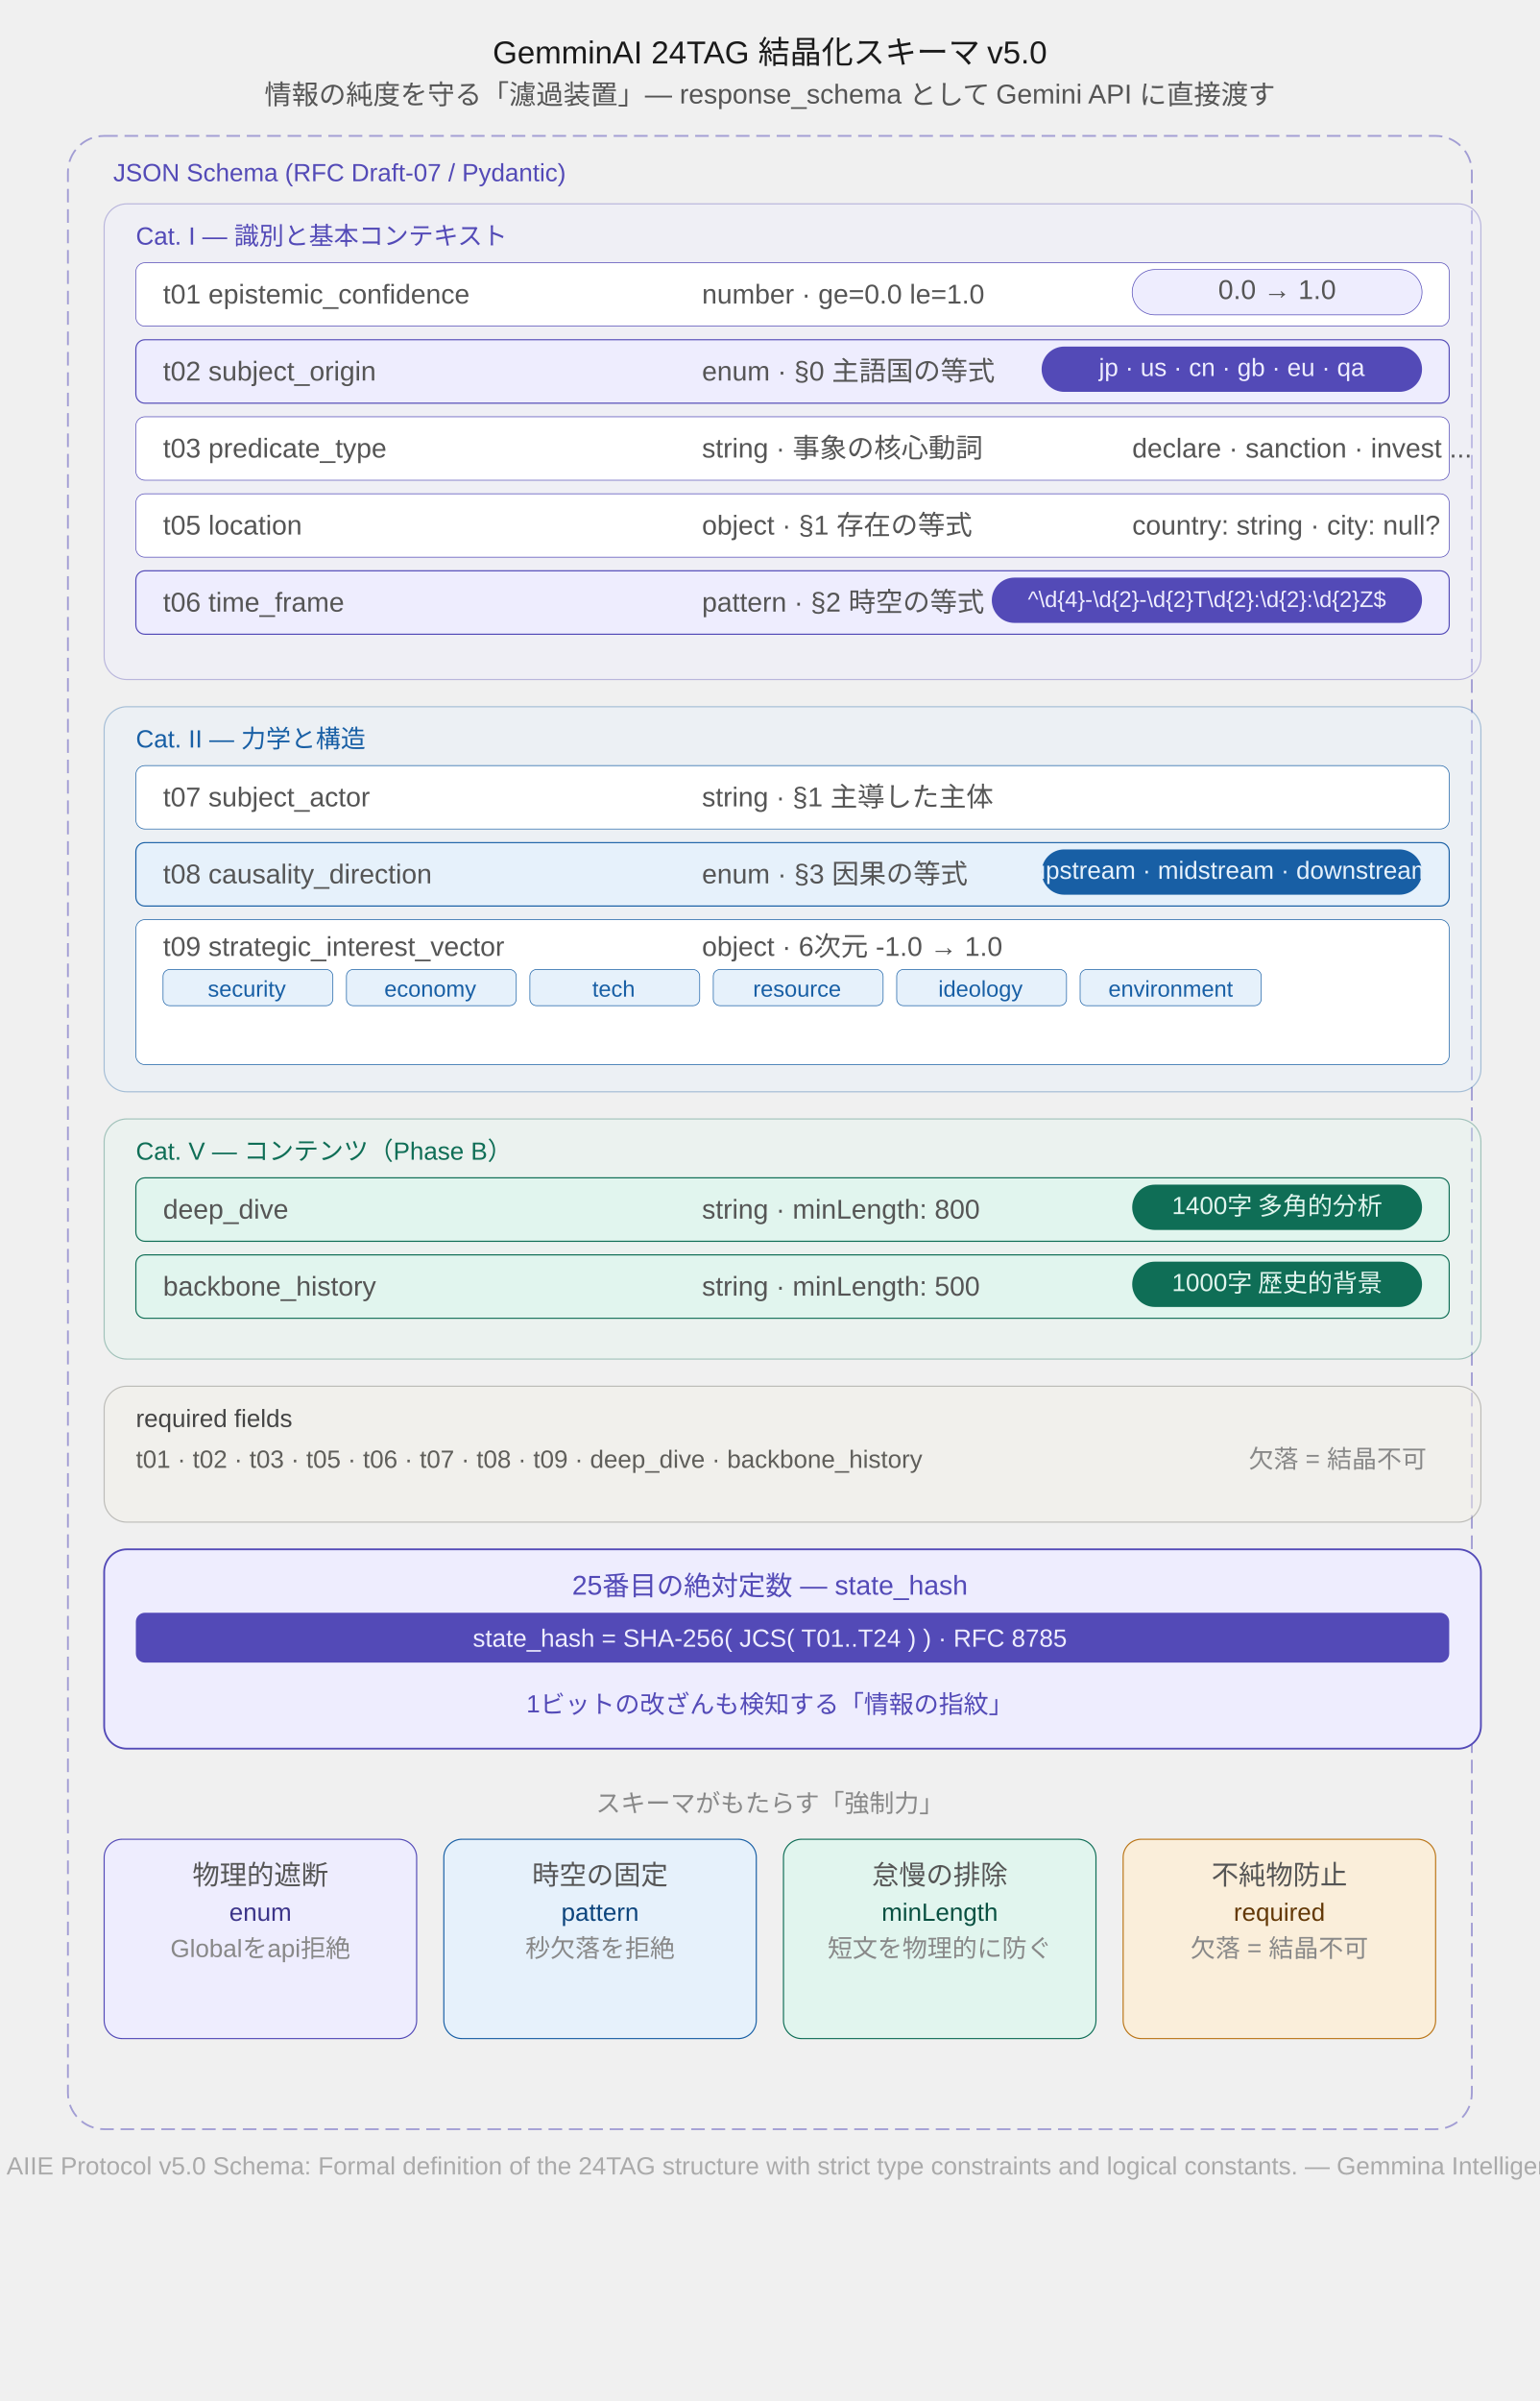
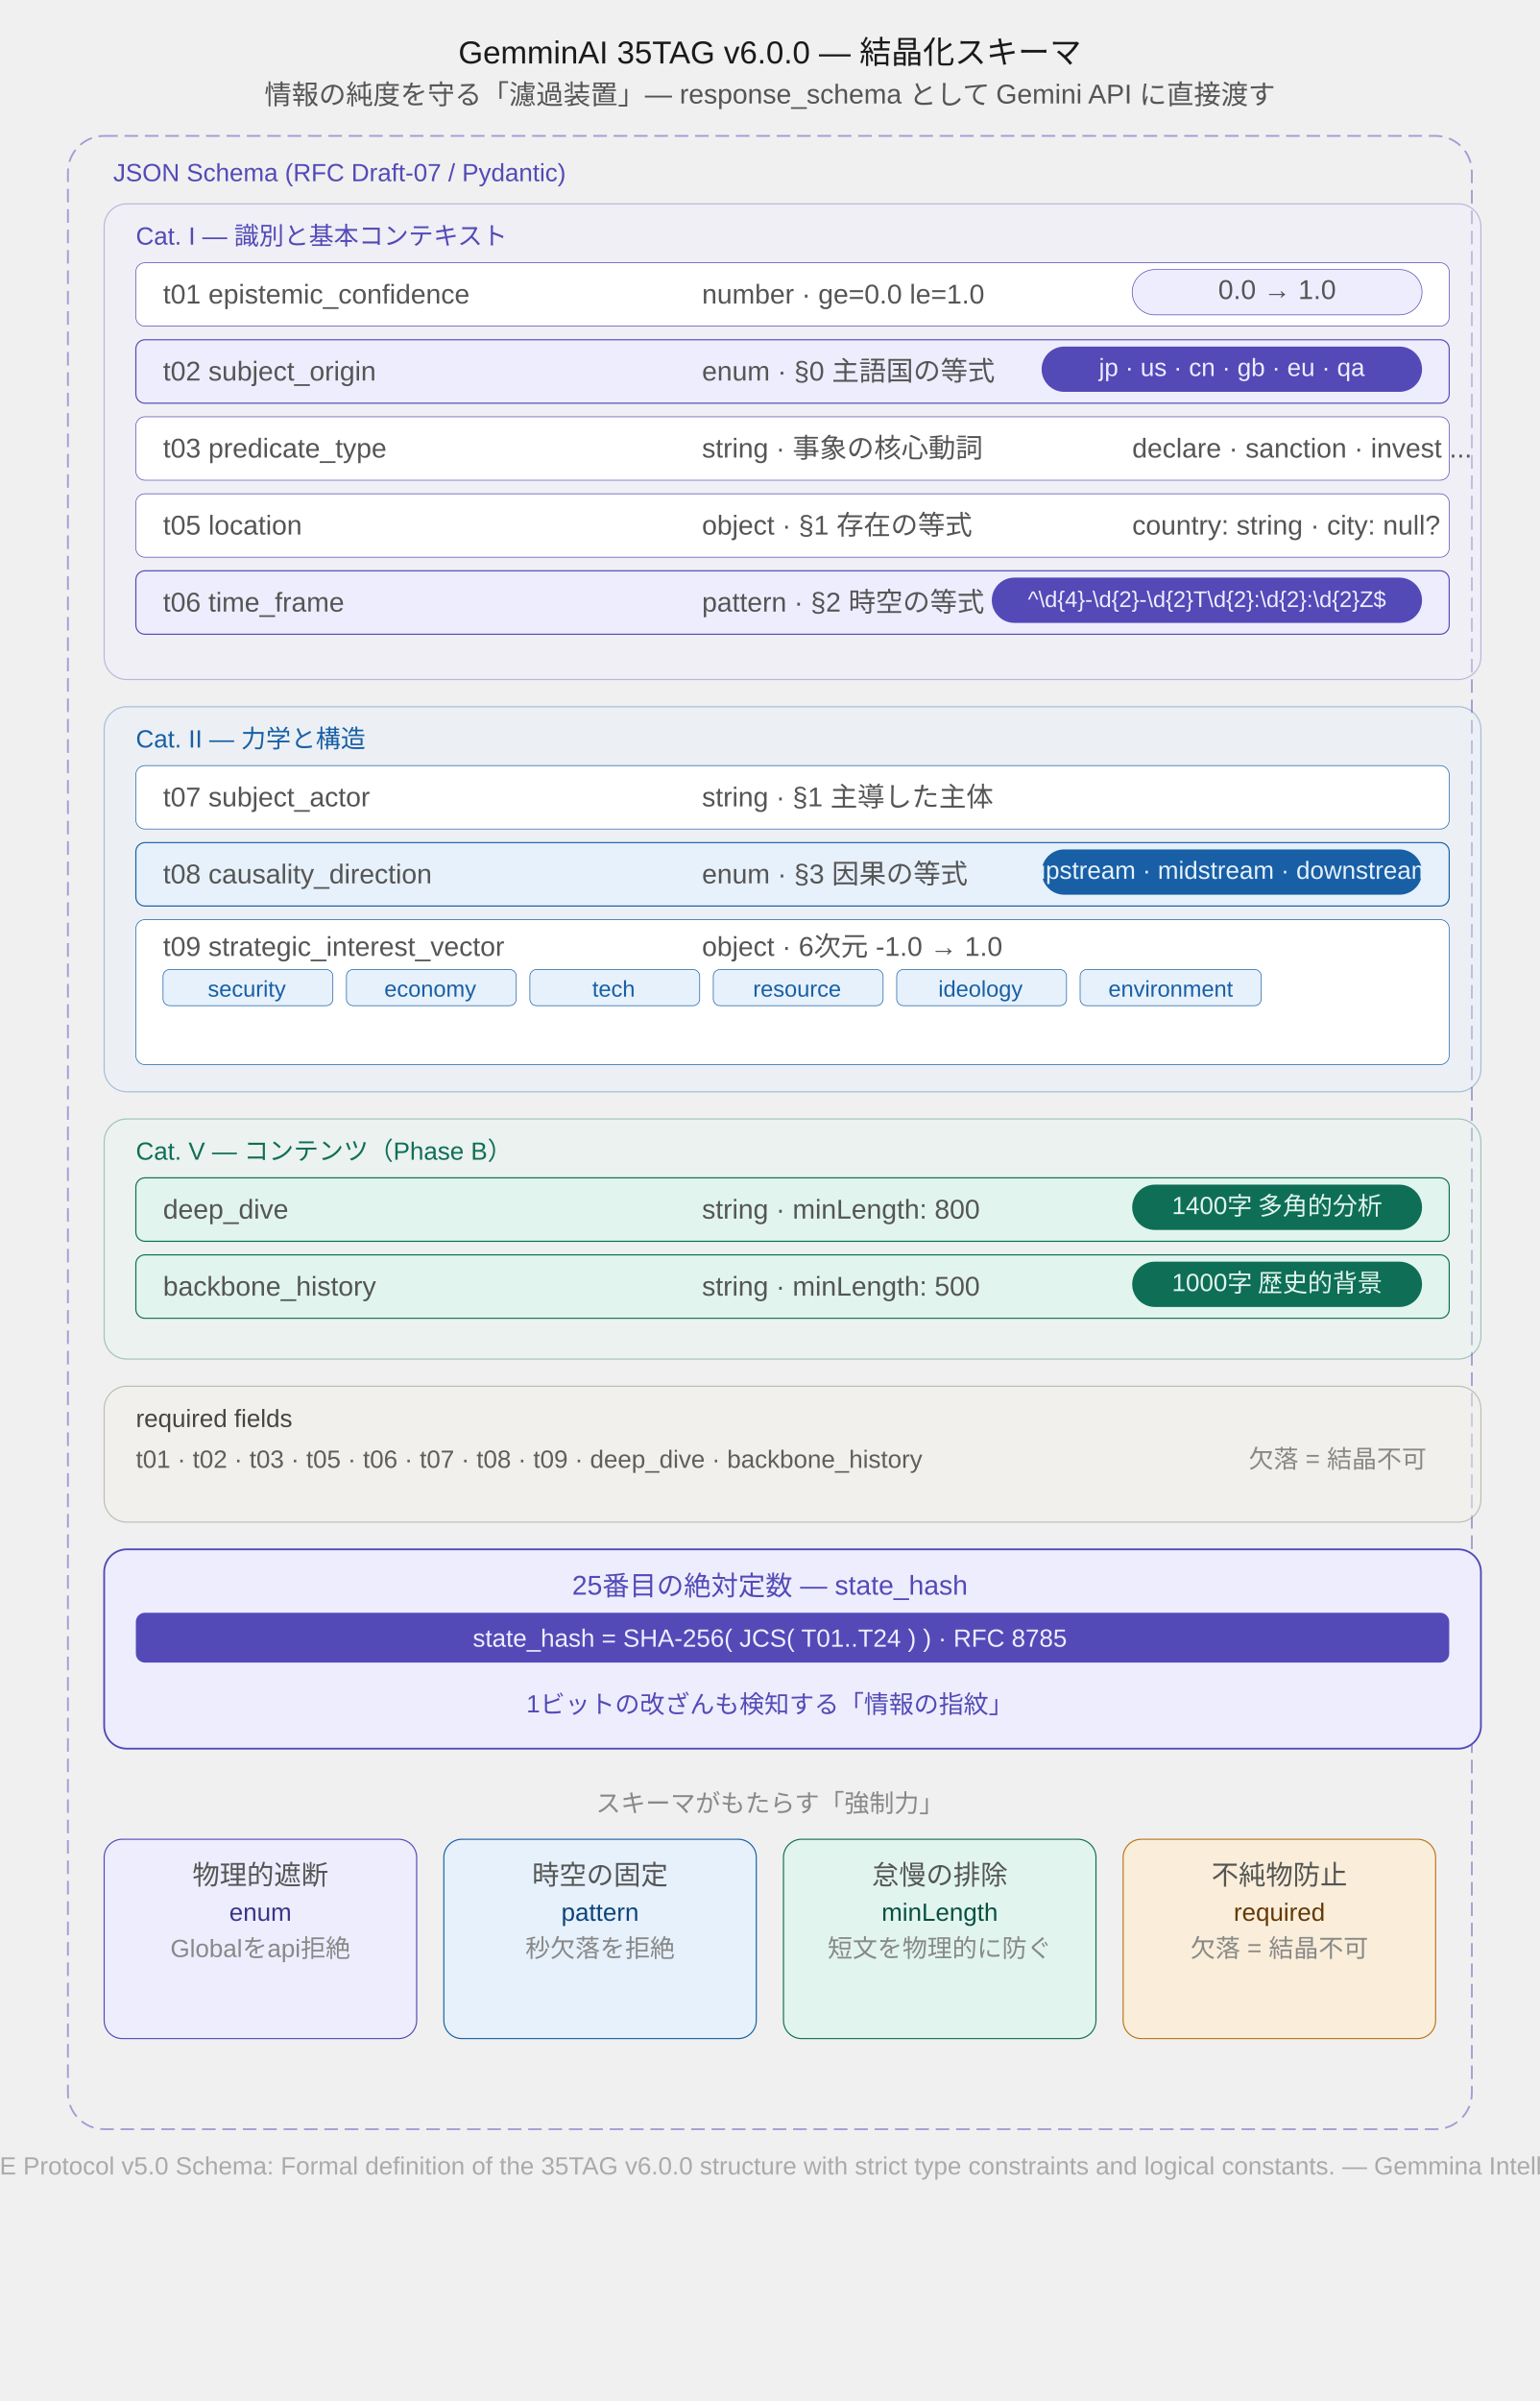
<svg xmlns="http://www.w3.org/2000/svg" width="680" viewBox="0 0 680 1060" style="background:#ffffff">
  <defs>
    <style>
    text { font-family: 'Helvetica Neue', Arial, sans-serif; }
    .th { font-size: 14px; font-weight: 500; fill: #1a1a1a; }
    .ts { font-size: 12px; font-weight: 400; fill: #555; }
  </style>
  </defs>
-   <text class="th" x="340" y="28" text-anchor="middle">GemminAI 24TAG 結晶化スキーマ v5.0</text>
+   <text class="th" x="340" y="28" text-anchor="middle">GemminAI 35TAG v6.0.0 — 結晶化スキーマ</text>
  <text class="ts" x="340" y="46" text-anchor="middle">情報の純度を守る「濾過装置」— response_schema として Gemini API に直接渡す</text>
  <rect x="30" y="60" width="620" height="880" rx="16" fill="none" stroke="#534AB7" stroke-width="0.8" stroke-dasharray="6 3" opacity="0.5" />
  <text font-family="Helvetica Neue,Arial,sans-serif" font-size="11" x="50" y="80" fill="#534AB7" font-weight="500">JSON Schema (RFC Draft-07 / Pydantic)</text>
  <rect x="46" y="90" width="608" height="210" rx="10" fill="#EEEDFE" stroke="#534AB7" stroke-width="0.5" opacity="0.35" />
  <text font-family="Helvetica Neue,Arial,sans-serif" font-size="11" x="60" y="108" fill="#534AB7" font-weight="500">Cat. I — 識別と基本コンテキスト</text>
  <rect x="60" y="116" width="580" height="28" rx="4" fill="#ffffff" stroke="#534AB7" stroke-width="0.3" />
  <text class="ts" x="72" y="134" fill="#3C3489" font-weight="500">t01  epistemic_confidence</text>
  <text class="ts" x="310" y="134" fill="#888">number  ·  ge=0.0  le=1.0</text>
  <rect x="500" y="119" width="128" height="20" rx="10" fill="#EEEDFE" stroke="#534AB7" stroke-width="0.3" />
  <text class="ts" x="564" y="132" text-anchor="middle" fill="#534AB7">0.0 → 1.0</text>
  <rect x="60" y="150" width="580" height="28" rx="4" fill="#EEEDFE" stroke="#534AB7" stroke-width="0.5" />
  <text class="ts" x="72" y="168" fill="#26215C" font-weight="500">t02  subject_origin</text>
  <text class="ts" x="310" y="168" fill="#534AB7">enum  ·  §0 主語国の等式</text>
  <rect x="460" y="153" width="168" height="20" rx="10" fill="#534AB7" />
  <text font-family="Helvetica Neue,Arial,sans-serif" font-size="11" x="544" y="166" text-anchor="middle" fill="#EEEDFE">jp · us · cn · gb · eu · qa</text>
  <rect x="60" y="184" width="580" height="28" rx="4" fill="#ffffff" stroke="#534AB7" stroke-width="0.3" />
  <text class="ts" x="72" y="202" fill="#3C3489" font-weight="500">t03  predicate_type</text>
  <text class="ts" x="310" y="202" fill="#888">string  ·  事象の核心動詞</text>
  <text class="ts" x="500" y="202" fill="#888">declare · sanction · invest ...</text>
  <rect x="60" y="218" width="580" height="28" rx="4" fill="#ffffff" stroke="#534AB7" stroke-width="0.3" />
  <text class="ts" x="72" y="236" fill="#3C3489" font-weight="500">t05  location</text>
  <text class="ts" x="310" y="236" fill="#888">object  ·  §1 存在の等式</text>
  <text class="ts" x="500" y="236" fill="#888">country: string · city: null?</text>
  <rect x="60" y="252" width="580" height="28" rx="4" fill="#EEEDFE" stroke="#534AB7" stroke-width="0.5" />
  <text class="ts" x="72" y="270" fill="#26215C" font-weight="500">t06  time_frame</text>
  <text class="ts" x="310" y="270" fill="#534AB7">pattern  ·  §2 時空の等式</text>
  <rect x="438" y="255" width="190" height="20" rx="10" fill="#534AB7" />
  <text font-family="Helvetica Neue,Arial,sans-serif" font-size="10" x="533" y="268" text-anchor="middle" fill="#EEEDFE">^\d{4}-\d{2}-\d{2}T\d{2}:\d{2}:\d{2}Z$</text>
  <rect x="46" y="312" width="608" height="170" rx="10" fill="#E6F1FB" stroke="#185FA5" stroke-width="0.5" opacity="0.35" />
  <text font-family="Helvetica Neue,Arial,sans-serif" font-size="11" x="60" y="330" fill="#185FA5" font-weight="500">Cat. II — 力学と構造</text>
  <rect x="60" y="338" width="580" height="28" rx="4" fill="#ffffff" stroke="#185FA5" stroke-width="0.3" />
  <text class="ts" x="72" y="356" fill="#0C447C" font-weight="500">t07  subject_actor</text>
  <text class="ts" x="310" y="356" fill="#888">string  ·  §1 主導した主体</text>
  <rect x="60" y="372" width="580" height="28" rx="4" fill="#E6F1FB" stroke="#185FA5" stroke-width="0.5" />
  <text class="ts" x="72" y="390" fill="#042C53" font-weight="500">t08  causality_direction</text>
  <text class="ts" x="310" y="390" fill="#185FA5">enum  ·  §3 因果の等式</text>
  <rect x="460" y="375" width="168" height="20" rx="10" fill="#185FA5" />
  <text font-family="Helvetica Neue,Arial,sans-serif" font-size="11" x="544" y="388" text-anchor="middle" fill="#E6F1FB">upstream · midstream · downstream</text>
  <rect x="60" y="406" width="580" height="64" rx="4" fill="#ffffff" stroke="#185FA5" stroke-width="0.3" />
  <text class="ts" x="72" y="422" fill="#0C447C" font-weight="500">t09  strategic_interest_vector</text>
  <text class="ts" x="310" y="422" fill="#888">object  ·  6次元  -1.0 → 1.0</text>
  <rect x="72" y="428" width="75" height="16" rx="3" fill="#E6F1FB" stroke="#185FA5" stroke-width="0.3" />
  <text font-family="Helvetica Neue,Arial,sans-serif" font-size="10" x="109" y="440" text-anchor="middle" fill="#185FA5">security</text>
  <rect x="153" y="428" width="75" height="16" rx="3" fill="#E6F1FB" stroke="#185FA5" stroke-width="0.3" />
  <text font-family="Helvetica Neue,Arial,sans-serif" font-size="10" x="190" y="440" text-anchor="middle" fill="#185FA5">economy</text>
  <rect x="234" y="428" width="75" height="16" rx="3" fill="#E6F1FB" stroke="#185FA5" stroke-width="0.3" />
  <text font-family="Helvetica Neue,Arial,sans-serif" font-size="10" x="271" y="440" text-anchor="middle" fill="#185FA5">tech</text>
  <rect x="315" y="428" width="75" height="16" rx="3" fill="#E6F1FB" stroke="#185FA5" stroke-width="0.3" />
  <text font-family="Helvetica Neue,Arial,sans-serif" font-size="10" x="352" y="440" text-anchor="middle" fill="#185FA5">resource</text>
  <rect x="396" y="428" width="75" height="16" rx="3" fill="#E6F1FB" stroke="#185FA5" stroke-width="0.3" />
  <text font-family="Helvetica Neue,Arial,sans-serif" font-size="10" x="433" y="440" text-anchor="middle" fill="#185FA5">ideology</text>
  <rect x="477" y="428" width="80" height="16" rx="3" fill="#E6F1FB" stroke="#185FA5" stroke-width="0.3" />
  <text font-family="Helvetica Neue,Arial,sans-serif" font-size="10" x="517" y="440" text-anchor="middle" fill="#185FA5">environment</text>
  <rect x="46" y="494" width="608" height="106" rx="10" fill="#E1F5EE" stroke="#0F6E56" stroke-width="0.5" opacity="0.35" />
  <text font-family="Helvetica Neue,Arial,sans-serif" font-size="11" x="60" y="512" fill="#0F6E56" font-weight="500">Cat. V — コンテンツ（Phase B）</text>
  <rect x="60" y="520" width="580" height="28" rx="4" fill="#E1F5EE" stroke="#0F6E56" stroke-width="0.5" />
  <text class="ts" x="72" y="538" fill="#04342C" font-weight="500">deep_dive</text>
  <text class="ts" x="310" y="538" fill="#0F6E56">string  ·  minLength: 800</text>
  <rect x="500" y="523" width="128" height="20" rx="10" fill="#0F6E56" />
  <text font-family="Helvetica Neue,Arial,sans-serif" font-size="11" x="564" y="536" text-anchor="middle" fill="#E1F5EE">1400字 多角的分析</text>
  <rect x="60" y="554" width="580" height="28" rx="4" fill="#E1F5EE" stroke="#0F6E56" stroke-width="0.5" />
  <text class="ts" x="72" y="572" fill="#04342C" font-weight="500">backbone_history</text>
  <text class="ts" x="310" y="572" fill="#0F6E56">string  ·  minLength: 500</text>
  <rect x="500" y="557" width="128" height="20" rx="10" fill="#0F6E56" />
  <text font-family="Helvetica Neue,Arial,sans-serif" font-size="11" x="564" y="570" text-anchor="middle" fill="#E1F5EE">1000字 歴史的背景</text>
  <rect x="46" y="612" width="608" height="60" rx="10" fill="#F1EFE8" stroke="#888780" stroke-width="0.5" opacity="0.5" />
  <text font-family="Helvetica Neue,Arial,sans-serif" font-size="11" x="60" y="630" fill="#444" font-weight="500">required fields</text>
  <text font-family="Helvetica Neue,Arial,sans-serif" font-size="11" x="60" y="648" fill="#5F5E5A">t01 · t02 · t03 · t05 · t06 · t07 · t08 · t09 · deep_dive · backbone_history</text>
  <text font-family="Helvetica Neue,Arial,sans-serif" font-size="11" x="630" y="648" text-anchor="end" fill="#888">欠落 = 結晶不可</text>
  <rect x="46" y="684" width="608" height="88" rx="10" fill="#EEEDFE" stroke="#534AB7" stroke-width="0.8" />
  <text font-family="Helvetica Neue,Arial,sans-serif" font-size="12" x="340" y="704" text-anchor="middle" fill="#534AB7" font-weight="500">25番目の絶対定数 — state_hash</text>
  <rect x="60" y="712" width="580" height="22" rx="4" fill="#534AB7" />
  <text font-family="Helvetica Neue,Arial,sans-serif" font-size="11" x="340" y="727" text-anchor="middle" fill="#EEEDFE">state_hash = SHA-256( JCS( T01..T24 ) )  ·  RFC 8785</text>
  <text font-family="Helvetica Neue,Arial,sans-serif" font-size="11" x="340" y="756" text-anchor="middle" fill="#534AB7">1ビットの改ざんも検知する「情報の指紋」</text>
  <text font-family="Helvetica Neue,Arial,sans-serif" font-size="11" x="340" y="800" text-anchor="middle" fill="#888" font-weight="500">スキーマがもたらす「強制力」</text>
  <rect x="46" y="812" width="138" height="88" rx="8" fill="#EEEDFE" stroke="#534AB7" stroke-width="0.5" />
  <text class="ts" x="115" y="832" text-anchor="middle" fill="#534AB7" font-weight="500">物理的遮断</text>
  <text font-family="Helvetica Neue,Arial,sans-serif" font-size="11" x="115" y="848" text-anchor="middle" fill="#3C3489">enum</text>
  <text font-family="Helvetica Neue,Arial,sans-serif" font-size="11" x="115" y="864" text-anchor="middle" fill="#888">Globalをapi拒絶</text>
  <rect x="196" y="812" width="138" height="88" rx="8" fill="#E6F1FB" stroke="#185FA5" stroke-width="0.5" />
  <text class="ts" x="265" y="832" text-anchor="middle" fill="#185FA5" font-weight="500">時空の固定</text>
  <text font-family="Helvetica Neue,Arial,sans-serif" font-size="11" x="265" y="848" text-anchor="middle" fill="#0C447C">pattern</text>
  <text font-family="Helvetica Neue,Arial,sans-serif" font-size="11" x="265" y="864" text-anchor="middle" fill="#888">秒欠落を拒絶</text>
  <rect x="346" y="812" width="138" height="88" rx="8" fill="#E1F5EE" stroke="#0F6E56" stroke-width="0.5" />
  <text class="ts" x="415" y="832" text-anchor="middle" fill="#0F6E56" font-weight="500">怠慢の排除</text>
  <text font-family="Helvetica Neue,Arial,sans-serif" font-size="11" x="415" y="848" text-anchor="middle" fill="#085041">minLength</text>
  <text font-family="Helvetica Neue,Arial,sans-serif" font-size="11" x="415" y="864" text-anchor="middle" fill="#888">短文を物理的に防ぐ</text>
  <rect x="496" y="812" width="138" height="88" rx="8" fill="#FAEEDA" stroke="#BA7517" stroke-width="0.5" />
  <text class="ts" x="565" y="832" text-anchor="middle" fill="#854F0B" font-weight="500">不純物防止</text>
  <text font-family="Helvetica Neue,Arial,sans-serif" font-size="11" x="565" y="848" text-anchor="middle" fill="#633806">required</text>
  <text font-family="Helvetica Neue,Arial,sans-serif" font-size="11" x="565" y="864" text-anchor="middle" fill="#888">欠落 = 結晶不可</text>
-   <text font-family="Helvetica Neue,Arial,sans-serif" font-size="11" x="340" y="960" text-anchor="middle" fill="#aaa">Figure 2. AIIE Protocol v5.0 Schema: Formal definition of the 24TAG structure with strict type constraints and logical constants. — Gemmina Intelligence LLC.</text>
+   <text font-family="Helvetica Neue,Arial,sans-serif" font-size="11" x="340" y="960" text-anchor="middle" fill="#aaa">Figure 2. AIIE Protocol v5.0 Schema: Formal definition of the 35TAG v6.0.0 structure with strict type constraints and logical constants. — Gemmina Intelligence LLC.</text>
</svg>
